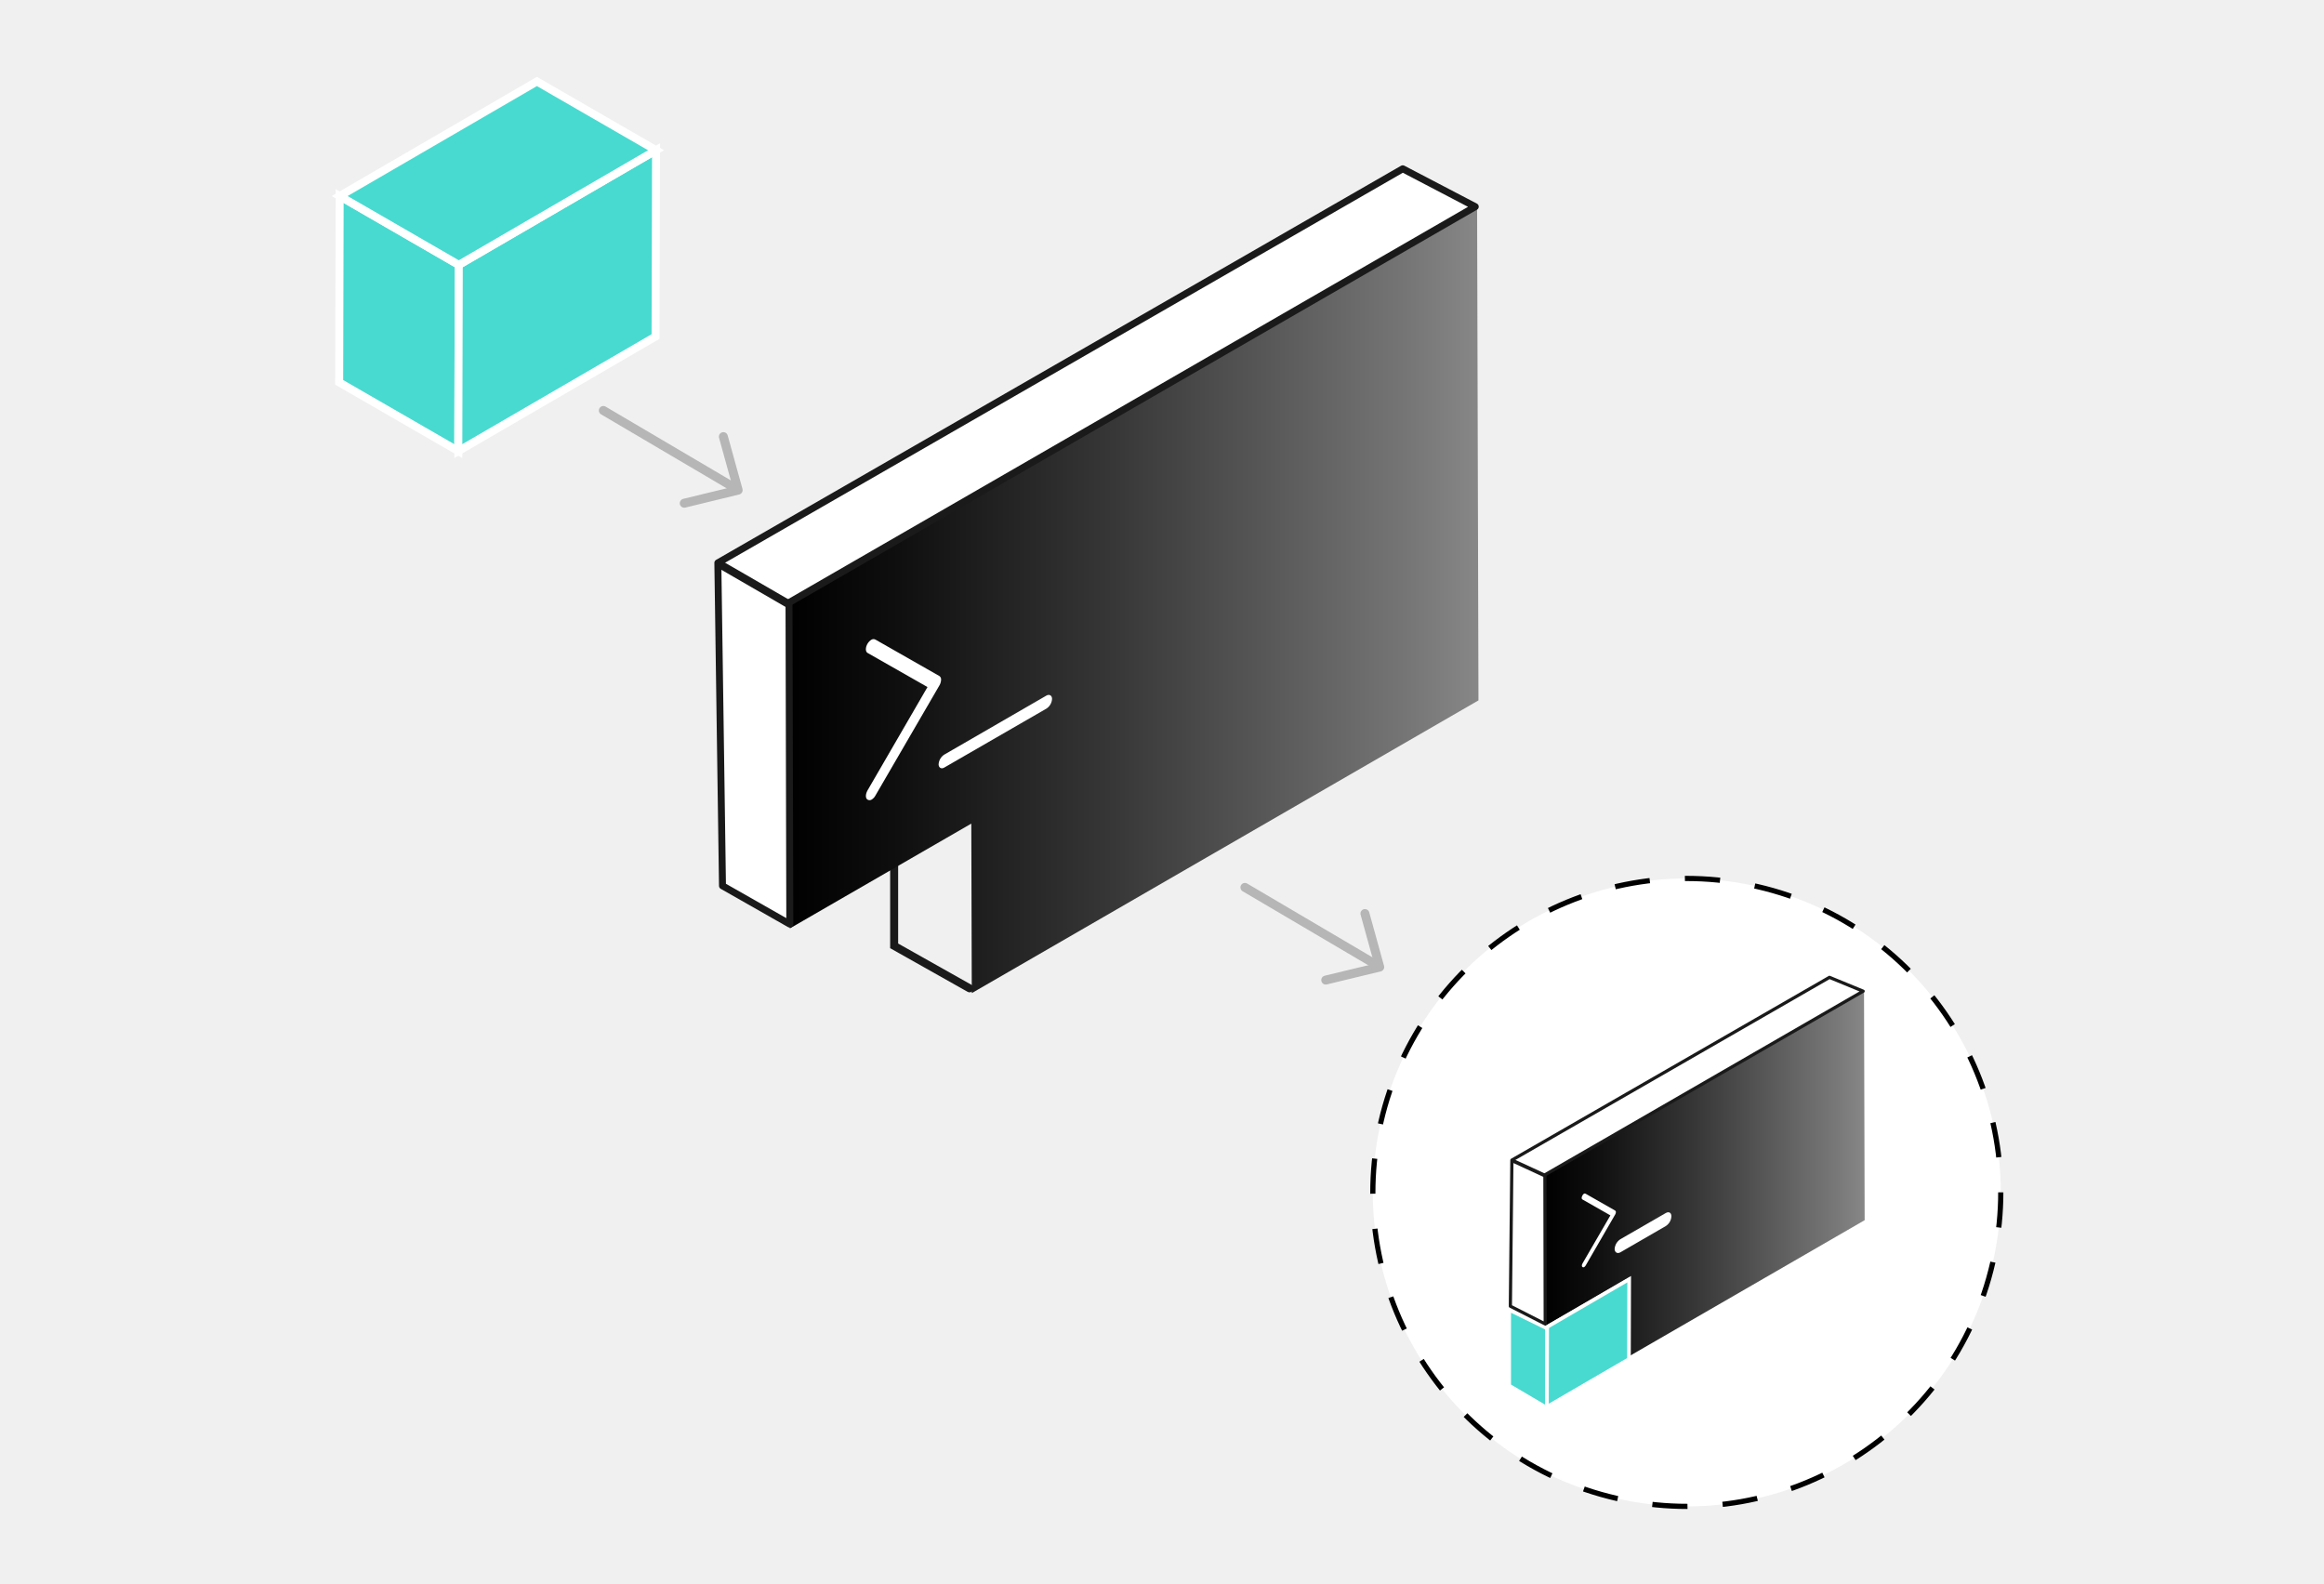
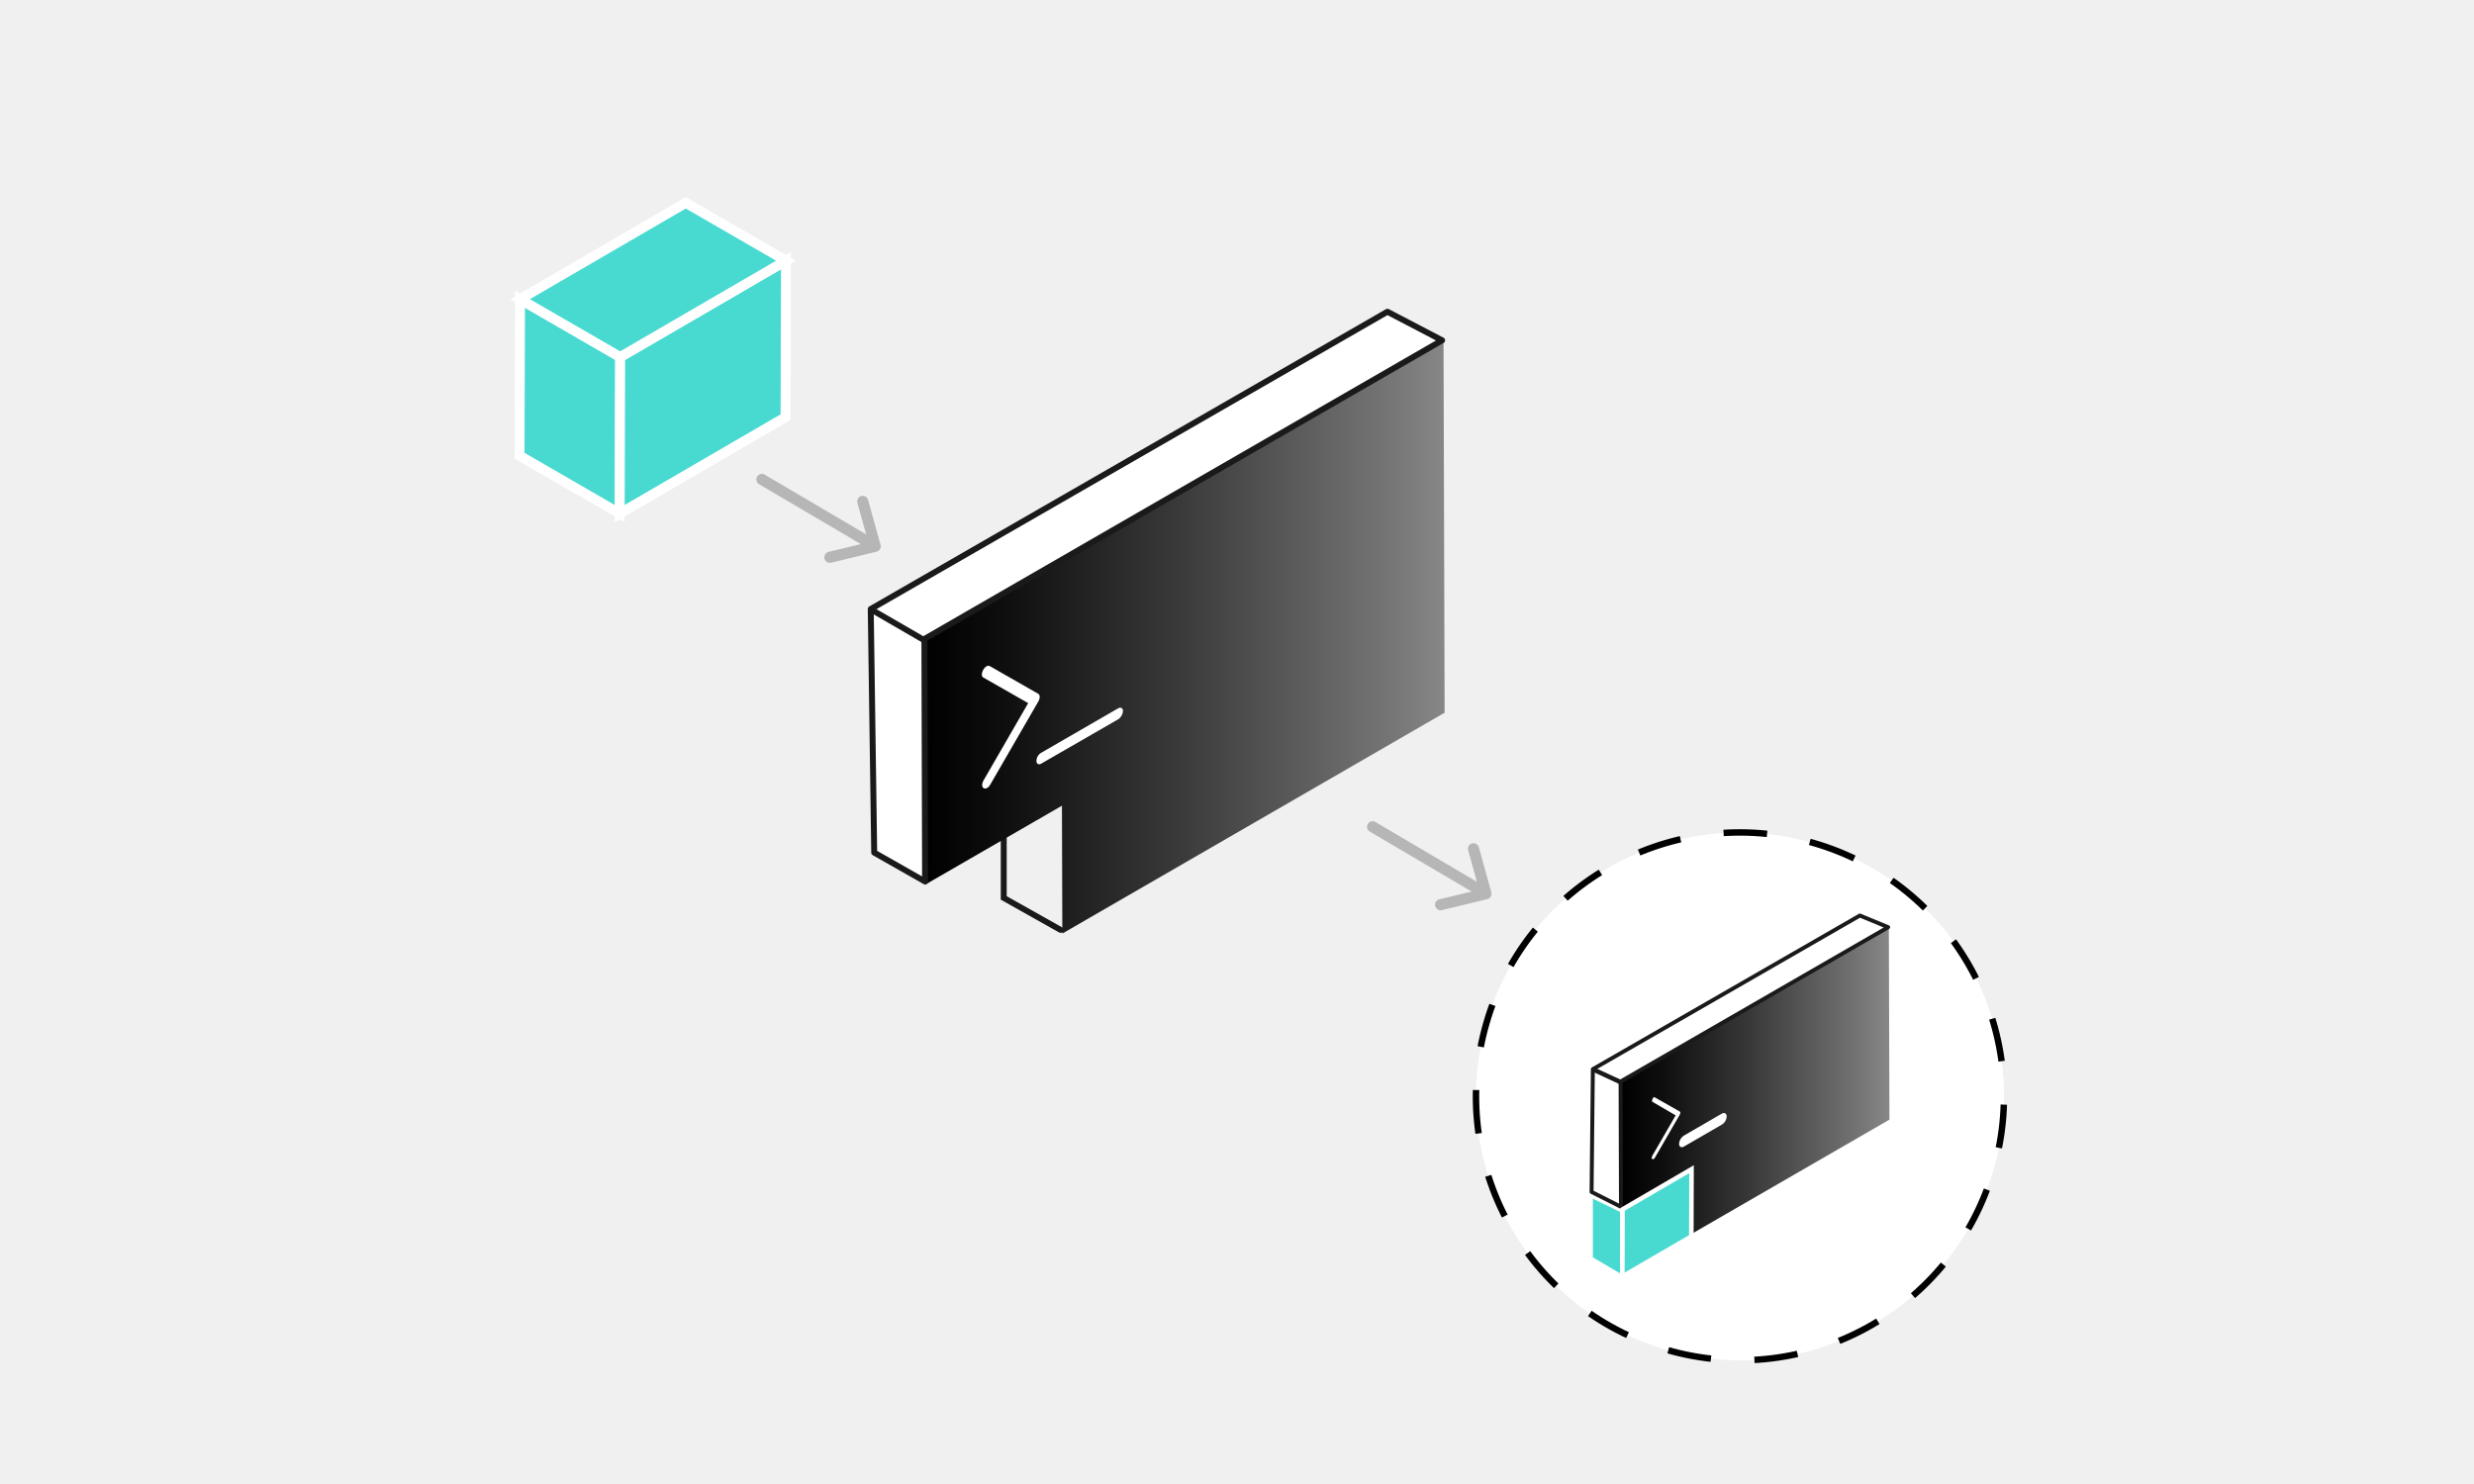
- <svg xmlns="http://www.w3.org/2000/svg" xmlns:xlink="http://www.w3.org/1999/xlink" id="Ebene_2" data-name="Ebene 2" viewBox="0 0 290.66 198.07">
+ <svg xmlns="http://www.w3.org/2000/svg" xmlns:xlink="http://www.w3.org/1999/xlink" id="Layer_1" data-name="Layer 1" viewBox="0 0 250 150">
  <defs>
-     <style>.cls-1,.cls-10{fill:#48dad0;stroke:#fff;}.cls-1,.cls-10,.cls-13,.cls-5,.cls-9{stroke-miterlimit:10;}.cls-2{opacity:0.5;}.cls-13,.cls-3,.cls-4,.cls-5,.cls-9{fill:none;}.cls-3,.cls-4{stroke:#7b7b7b;}.cls-12,.cls-13,.cls-3,.cls-4,.cls-5,.cls-7{stroke-linecap:round;}.cls-12,.cls-3,.cls-4,.cls-7{stroke-linejoin:round;}.cls-3{stroke-width:1.12px;}.cls-4{stroke-width:1.12px;}.cls-12,.cls-13,.cls-5,.cls-7{stroke:#1a1a1a;}.cls-6{fill:url(#Unbenannter_Verlauf_26);}.cls-12,.cls-7,.cls-8{fill:#fff;}.cls-7{stroke-width:0.87px;}.cls-9{stroke:#000;stroke-width:0.65px;stroke-dasharray:4.4 4.4;}.cls-10,.cls-13{stroke-width:0.46px;}.cls-11{fill:url(#Unbenannter_Verlauf_26-2);}.cls-12{stroke-width:0.4px;}</style>
-     <linearGradient id="Unbenannter_Verlauf_26" x1="98.66" y1="74.92" x2="184.91" y2="74.92" gradientUnits="userSpaceOnUse">
+     <style>.cls-1,.cls-10{fill:#48dad0;stroke:#fff;}.cls-1,.cls-10,.cls-13,.cls-5,.cls-9{stroke-miterlimit:10;}.cls-2{opacity:0.5;}.cls-13,.cls-3,.cls-4,.cls-5,.cls-9{fill:none;}.cls-3,.cls-4{stroke:#7b7b7b;}.cls-12,.cls-13,.cls-3,.cls-4,.cls-5,.cls-7{stroke-linecap:round;}.cls-12,.cls-3,.cls-4,.cls-7{stroke-linejoin:round;}.cls-3{stroke-width:1.12px;}.cls-4{stroke-width:1.12px;}.cls-12,.cls-13,.cls-5,.cls-7{stroke:#1a1a1a;}.cls-5,.cls-7{stroke-width:0.6px;}.cls-6{fill:url(#Unbenannter_Verlauf_26);}.cls-12,.cls-7,.cls-8{fill:#fff;}.cls-9{stroke:#000;stroke-width:0.65px;stroke-dasharray:4.4 4.4;}.cls-10,.cls-13{stroke-width:0.46px;}.cls-11{fill:url(#Unbenannter_Verlauf_26-2);}.cls-12{stroke-width:0.4px;}</style>
+     <linearGradient id="Unbenannter_Verlauf_26" x1="93.4" y1="64.32" x2="145.98" y2="64.32" gradientUnits="userSpaceOnUse">
      <stop offset="0" />
      <stop offset="0.16" stop-color="#0f0f0f" />
      <stop offset="0.47" stop-color="#373737" />
      <stop offset="0.9" stop-color="#767676" />
      <stop offset="1" stop-color="#878787" />
    </linearGradient>
-     <linearGradient id="Unbenannter_Verlauf_26-2" x1="193.21" y1="146.73" x2="233.21" y2="146.73" xlink:href="#Unbenannter_Verlauf_26" />
+     <linearGradient id="Unbenannter_Verlauf_26-2" x1="163.76" y1="109.18" x2="190.93" y2="109.18" xlink:href="#Unbenannter_Verlauf_26" />
  </defs>
  <g id="_Group_" data-name="&lt;Group&gt;">
    <g id="_Group_2" data-name="&lt;Group&gt;">
-       <polygon id="_Path_" data-name="&lt;Path&gt;" class="cls-1" points="57.38 33.13 57.32 56.42 42.42 47.82 42.48 24.52 57.38 33.13" />
+       <polygon id="_Path_" data-name="&lt;Path&gt;" class="cls-1" points="62.67 36.09 62.62 51.91 52.5 46.06 52.55 30.24 62.67 36.09" />
    </g>
    <g id="_Group_3" data-name="&lt;Group&gt;">
-       <polygon id="_Path_2" data-name="&lt;Path&gt;" class="cls-1" points="57.38 33.13 82.05 18.79 81.99 42.09 57.32 56.42 57.38 33.13" />
+       <polygon id="_Path_2" data-name="&lt;Path&gt;" class="cls-1" points="62.67 36.09 79.42 26.35 79.38 42.17 62.62 51.91 62.67 36.09" />
    </g>
    <g id="_Group_4" data-name="&lt;Group&gt;">
-       <polygon id="_Path_3" data-name="&lt;Path&gt;" class="cls-1" points="42.48 24.52 67.15 10.19 82.05 18.79 57.38 33.13 42.48 24.52" />
+       <polygon id="_Path_3" data-name="&lt;Path&gt;" class="cls-1" points="52.55 30.24 69.3 20.5 79.42 26.35 62.67 36.09 52.55 30.24" />
    </g>
  </g>
  <g id="_Group_5" data-name="&lt;Group&gt;" class="cls-2">
-     <line id="_Path_4" data-name="&lt;Path&gt;" class="cls-3" x1="91.33" y1="60.69" x2="75.46" y2="51.34" />
-     <polyline id="_Path_5" data-name="&lt;Path&gt;" class="cls-4" points="90.47 54.61 92.32 61.3 85.58 62.94" />
+     <line id="_Path_4" data-name="&lt;Path&gt;" class="cls-3" x1="87.76" y1="54.8" x2="76.99" y2="48.46" />
+     <polyline id="_Path_5" data-name="&lt;Path&gt;" class="cls-4" points="87.18 50.68 88.44 55.22 83.86 56.33" />
  </g>
  <g id="_Group_6" data-name="&lt;Group&gt;" class="cls-2">
-     <line id="_Path_6" data-name="&lt;Path&gt;" class="cls-3" x1="171.56" y1="120.33" x2="155.7" y2="110.99" />
-     <polyline id="_Path_7" data-name="&lt;Path&gt;" class="cls-4" points="170.71 114.26 172.56 120.95 165.81 122.58" />
+     <line id="_Path_6" data-name="&lt;Path&gt;" class="cls-3" x1="149.48" y1="89.92" x2="138.7" y2="83.57" />
+     <polyline id="_Path_7" data-name="&lt;Path&gt;" class="cls-4" points="148.9 85.79 150.16 90.34 145.57 91.45" />
  </g>
  <g id="_Group_7" data-name="&lt;Group&gt;">
-     <polyline id="_Path_8" data-name="&lt;Path&gt;" class="cls-5" points="111.83 102.31 111.83 118.3 121.26 123.61" />
+     <polyline id="_Path_8" data-name="&lt;Path&gt;" class="cls-5" points="101.43 81.01 101.43 90.76 107.17 93.99" />
    <g id="_Group_8" data-name="&lt;Group&gt;">
-       <polygon id="_Path_9" data-name="&lt;Path&gt;" class="cls-6" points="184.74 25.64 184.91 87.6 121.54 124.21 121.48 103.01 98.78 116.12 98.66 75.36 184.74 25.64" />
+       <polygon id="_Path_9" data-name="&lt;Path&gt;" class="cls-6" points="145.87 34.28 145.98 72.04 107.35 94.36 107.31 81.44 93.47 89.43 93.4 64.58 145.87 34.28" />
    </g>
-     <polygon id="_Path_10" data-name="&lt;Path&gt;" class="cls-7" points="175.44 21.11 184.51 25.85 98.68 75.37 98.78 115.58 90.36 110.79 89.78 70.4 175.44 21.11" />
-     <line id="_Path_11" data-name="&lt;Path&gt;" class="cls-5" x1="98.59" y1="75.53" x2="89.95" y2="70.53" />
+     <polygon id="_Path_10" data-name="&lt;Path&gt;" class="cls-7" points="140.2 31.51 145.73 34.4 93.41 64.59 93.48 89.1 88.34 86.18 87.99 61.56 140.2 31.51" />
+     <line id="_Path_11" data-name="&lt;Path&gt;" class="cls-5" x1="93.36" y1="64.69" x2="88.09" y2="61.64" />
    <g id="_Group_9" data-name="&lt;Group&gt;">
-       <path class="cls-8" d="M130.87,87c.39-.22.71,0,.71.41a1.55,1.55,0,0,1-.71,1.22L118.1,96c-.38.23-.71,0-.71-.4a1.55,1.55,0,0,1,.71-1.22Z" />
-       <path class="cls-8" d="M109,80a.51.51,0,0,1,.5,0l8,4.56a.5.5,0,0,1,.2.45,1.46,1.46,0,0,1-.2.7l-8,13.77a1.34,1.34,0,0,1-.49.53.5.5,0,0,1-.51,0c-.27-.16-.27-.67,0-1.15L116,85.93l-7.5-4.27c-.27-.16-.28-.67,0-1.15A1.43,1.43,0,0,1,109,80Z" />
+       <path class="cls-8" d="M113,71.59c.26-.15.48,0,.48.28a1.09,1.09,0,0,1-.48.83l-7.79,4.49c-.26.16-.48,0-.48-.27a1,1,0,0,1,.48-.83Z" />
+       <path class="cls-8" d="M99.7,67.34a.35.35,0,0,1,.34,0l4.88,2.79a.33.33,0,0,1,.14.31,1,1,0,0,1-.14.47l-4.85,8.39a.85.85,0,0,1-.34.36.35.35,0,0,1-.34,0c-.19-.11-.19-.46,0-.78l4.51-7.81-4.54-2.59c-.19-.1-.19-.45,0-.78A.91.91,0,0,1,99.7,67.34Z" />
    </g>
  </g>
  <g id="_Group_10" data-name="&lt;Group&gt;">
    <g id="_Group_11" data-name="&lt;Group&gt;">
-       <circle id="_Path_12" data-name="&lt;Path&gt;" class="cls-8" cx="210.98" cy="149.16" r="39.26" transform="translate(18.35 321.36) rotate(-77.06)" />
-       <circle id="_Path_13" data-name="&lt;Path&gt;" class="cls-9" cx="210.98" cy="149.16" r="39.26" transform="translate(18.35 321.36) rotate(-77.06)" />
+       <circle id="_Path_12" data-name="&lt;Path&gt;" class="cls-8" cx="175.83" cy="110.83" r="26.67" transform="translate(22.53 251.18) rotate(-74.7)" />
+       <circle id="_Path_13" data-name="&lt;Path&gt;" class="cls-9" cx="175.83" cy="110.83" r="26.67" transform="translate(20.39 248.8) rotate(-73.82)" />
    </g>
    <g id="_Group_12" data-name="&lt;Group&gt;">
      <g id="_Group_13" data-name="&lt;Group&gt;">
-         <polygon id="_Path_14" data-name="&lt;Path&gt;" class="cls-10" points="193.49 166.14 193.46 176.08 188.75 173.3 188.75 163.82 193.49 166.14" />
+         <polygon id="_Path_14" data-name="&lt;Path&gt;" class="cls-10" points="163.95 122.36 163.93 129.11 160.73 127.22 160.73 120.79 163.95 122.36" />
      </g>
      <g id="_Group_14" data-name="&lt;Group&gt;">
        <g id="_Group_15" data-name="&lt;Group&gt;">
-           <polygon id="_Path_15" data-name="&lt;Path&gt;" class="cls-11" points="233.13 123.88 233.21 152.61 203.82 169.59 203.79 159.76 193.26 165.84 193.21 146.93 233.13 123.88" />
+           <polygon id="_Path_15" data-name="&lt;Path&gt;" class="cls-11" points="190.87 93.65 190.93 113.17 170.97 124.7 170.95 118.03 163.8 122.15 163.76 109.31 190.87 93.65" />
        </g>
-         <polygon id="_Path_16" data-name="&lt;Path&gt;" class="cls-12" points="228.81 122.24 233.02 123.97 193.22 146.94 193.26 165.59 188.9 163.37 189.09 145.1 228.81 122.24" />
-         <line id="_Path_17" data-name="&lt;Path&gt;" class="cls-13" x1="193.18" y1="147.01" x2="189.17" y2="145.16" />
+         <polygon id="_Path_16" data-name="&lt;Path&gt;" class="cls-12" points="187.94 92.54 190.8 93.72 163.76 109.32 163.8 121.98 160.83 120.48 160.96 108.07 187.94 92.54" />
+         <line id="_Path_17" data-name="&lt;Path&gt;" class="cls-13" x1="163.74" y1="109.37" x2="161.02" y2="108.11" />
        <g id="_Group_16" data-name="&lt;Group&gt;">
-           <path class="cls-8" d="M208.33,151.72c.39-.23.71-.05.71.4a1.53,1.53,0,0,1-.71,1.23l-5.67,3.28c-.39.22-.71,0-.72-.41a1.57,1.57,0,0,1,.72-1.23Z" />
-           <path class="cls-8" d="M198.1,149.3a.23.23,0,0,1,.21,0l3.7,2.11a.21.21,0,0,1,.09.19.63.63,0,0,1-.08.28l-3.69,6.38a.72.72,0,0,1-.2.22.21.21,0,0,1-.2,0c-.12-.07-.12-.27,0-.47l3.48-6-3.51-2c-.11-.06-.11-.27,0-.46A.58.58,0,0,1,198.1,149.3Z" />
+           <g id="_Group_17" data-name="&lt;Group&gt;">
+             <path id="_Path_18" data-name="&lt;Path&gt;" class="cls-8" d="M174,112.56c.27-.15.48,0,.48.28a1,1,0,0,1-.48.83l-3.85,2.23c-.27.15-.48,0-.48-.28a1.05,1.05,0,0,1,.48-.83Z" />
+           </g>
+           <g id="_Group_18" data-name="&lt;Group&gt;">
+             <path id="_Path_19" data-name="&lt;Path&gt;" class="cls-8" d="M167.08,110.92a.14.14,0,0,1,.14,0l2.52,1.43a.14.14,0,0,1,.06.13.38.38,0,0,1-.06.19l-2.5,4.33a.41.41,0,0,1-.14.15.14.14,0,0,1-.14,0c-.07,0-.07-.18,0-.31l2.37-4.1L167,111.38c-.08,0-.08-.19,0-.31A.5.5,0,0,1,167.08,110.92Z" />
+           </g>
        </g>
      </g>
-       <g id="_Group_17" data-name="&lt;Group&gt;">
-         <polygon id="_Path_18" data-name="&lt;Path&gt;" class="cls-10" points="193.5 165.96 203.76 159.99 203.73 169.99 193.47 175.96 193.5 165.96" />
+       <g id="_Group_19" data-name="&lt;Group&gt;">
+         <polygon id="_Path_20" data-name="&lt;Path&gt;" class="cls-10" points="163.96 122.24 170.93 118.18 170.91 124.98 163.94 129.03 163.96 122.24" />
      </g>
    </g>
  </g>
</svg>
